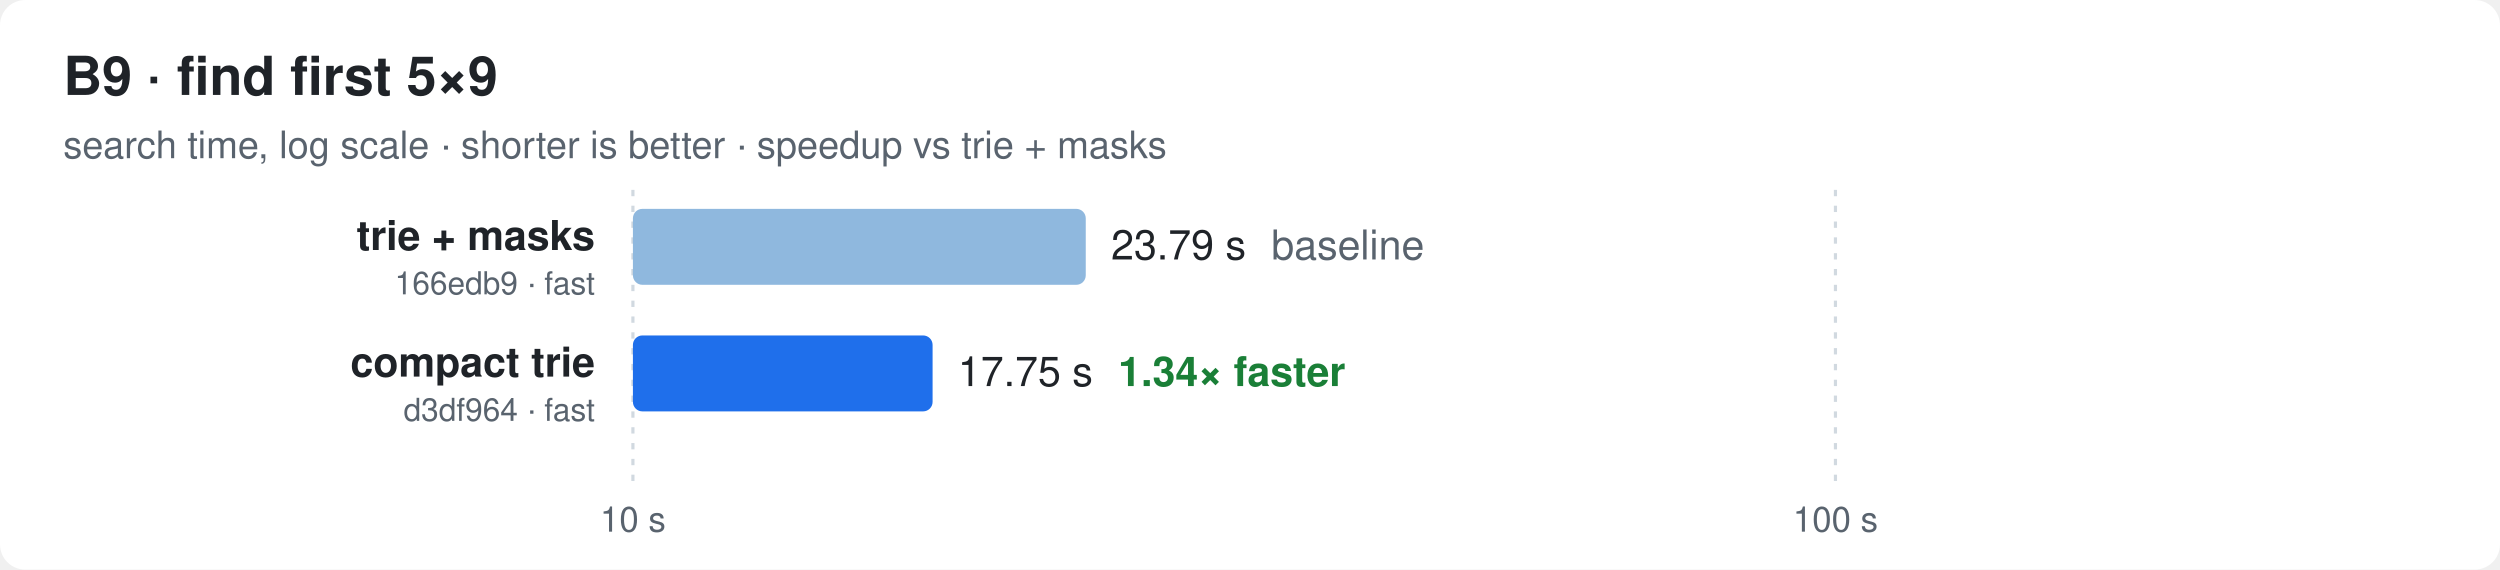
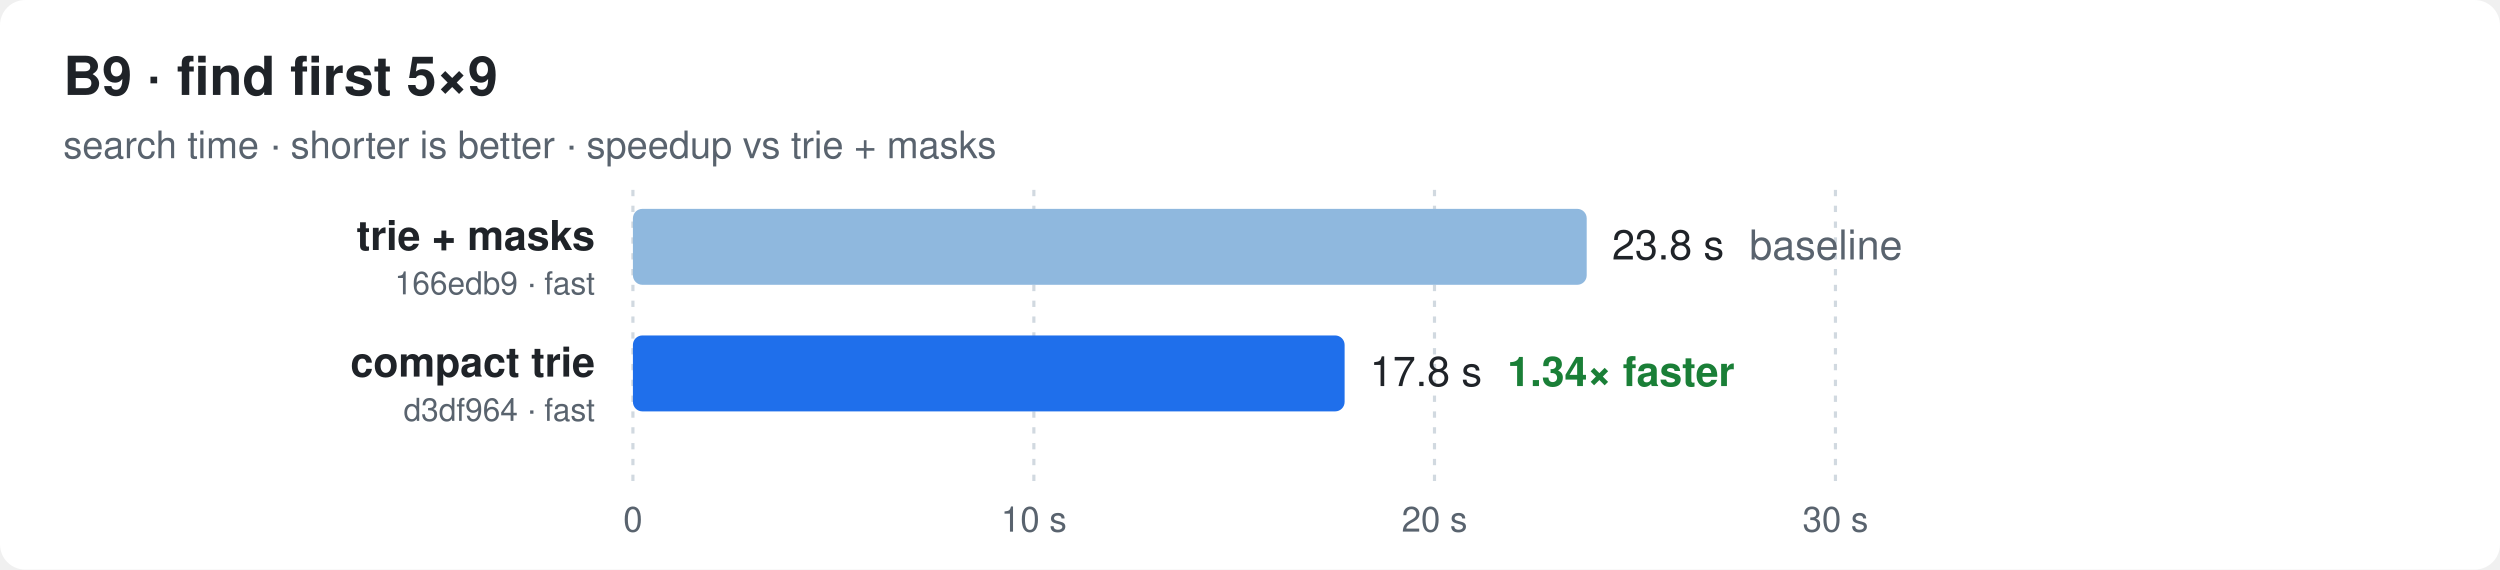
<svg xmlns="http://www.w3.org/2000/svg" width="790" height="180" viewBox="0 0 790 180" font-family="ui-sans-serif,-apple-system,Segoe UI,Helvetica,Arial,sans-serif">
  <style>
  .bg{fill:#ffffff} .t{fill:#1f2328} .m{fill:#59636e} .g{stroke:#d1d9e0}
  .bar{fill:#8fb8de} .best{fill:#1f6feb} .x{fill:#1a7f37;font-weight:600}
  @media (prefers-color-scheme: dark){
    .bg{fill:#0d1117} .t{fill:#e6edf3} .m{fill:#9198a1} .g{stroke:#30363d}
    .bar{fill:#2f5f8f} .best{fill:#4493f8} .x{fill:#3fb950}
  }
</style>
  <rect class="bg" width="790" height="180" rx="8" />
  <text class="t" x="20" y="30" font-size="17" font-weight="700">B9 · find first 5×9</text>
-   <text class="m" x="20" y="50" font-size="12">search time, log scale · shorter is better · speedup vs trie + masks</text>
+   <text class="m" x="20" y="50" font-size="12">search time · shorter is better · speedup vs trie + masks</text>
  <line class="g" x1="200.0" x2="200.0" y1="60" y2="152" stroke-dasharray="2 3" />
-   <text class="m" x="200.0" y="168" font-size="11" text-anchor="middle">10 s</text>
+   <text class="m" x="200.0" y="168" font-size="11" text-anchor="middle">0</text>
+   <line class="g" x1="326.7" x2="326.7" y1="60" y2="152" stroke-dasharray="2 3" />
+   <text class="m" x="326.7" y="168" font-size="11" text-anchor="middle">10 s</text>
+   <line class="g" x1="453.3" x2="453.3" y1="60" y2="152" stroke-dasharray="2 3" />
+   <text class="m" x="453.3" y="168" font-size="11" text-anchor="middle">20 s</text>
  <line class="g" x1="580.0" x2="580.0" y1="60" y2="152" stroke-dasharray="2 3" />
-   <text class="m" x="580.0" y="168" font-size="11" text-anchor="middle">100 s</text>
+   <text class="m" x="580.0" y="168" font-size="11" text-anchor="middle">30 s</text>
  <text class="t" x="188" y="79.0" font-size="13" font-weight="600" text-anchor="end">trie + masks</text>
  <text class="m" x="188" y="93.0" font-size="10" text-anchor="end">166edb9 · fast</text>
-   <rect class="bar" x="200" y="66" width="143.1" height="24" rx="3" />
-   <text class="t" x="351.1" y="82.0" font-size="13">23.79 s<tspan class="m" dx="8">baseline</tspan>
+   <rect class="bar" x="200" y="66" width="301.4" height="24" rx="3" />
+   <text class="t" x="509.4" y="82.0" font-size="13">23.8 s<tspan class="m" dx="8">baseline</tspan>
  </text>
  <text class="t" x="188" y="119.0" font-size="13" font-weight="600" text-anchor="end">compact trie</text>
  <text class="m" x="188" y="133.0" font-size="10" text-anchor="end">d3df964 · fast</text>
-   <rect class="best" x="200" y="106" width="94.7" height="24" rx="3" />
-   <text class="t" x="302.7" y="122.0" font-size="13">17.75 s<tspan class="x" dx="8">1.34× faster</tspan>
+   <rect class="best" x="200" y="106" width="224.9" height="24" rx="3" />
+   <text class="t" x="432.9" y="122.0" font-size="13">17.8 s<tspan class="x" dx="8">1.34× faster</tspan>
  </text>
</svg>
